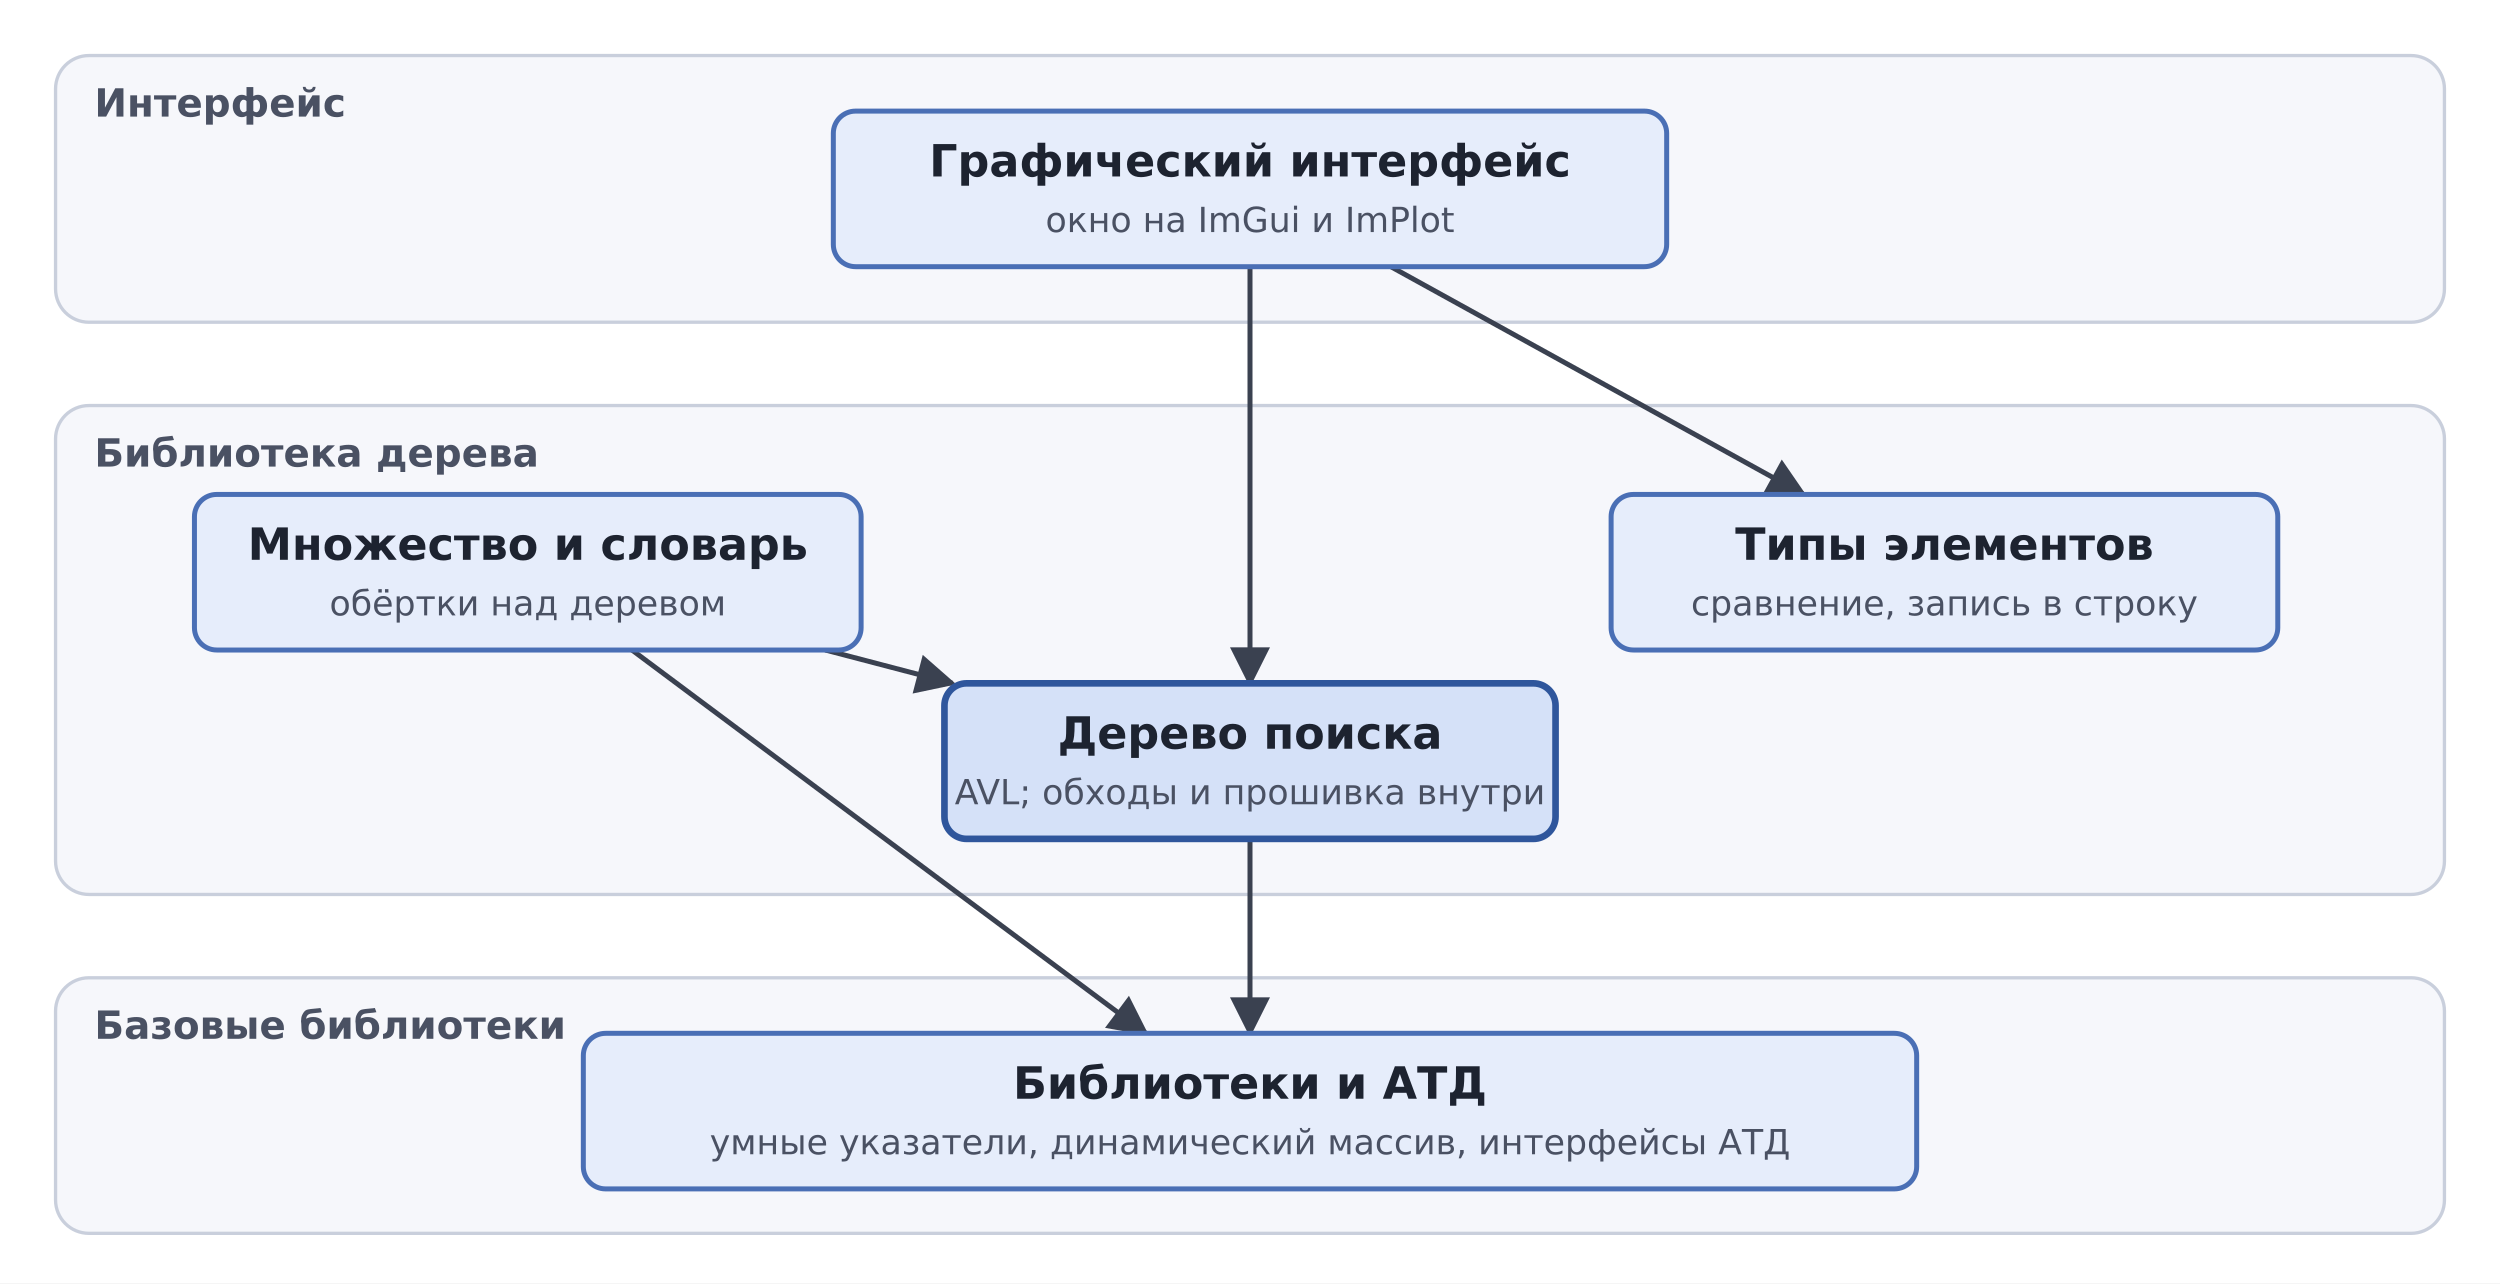
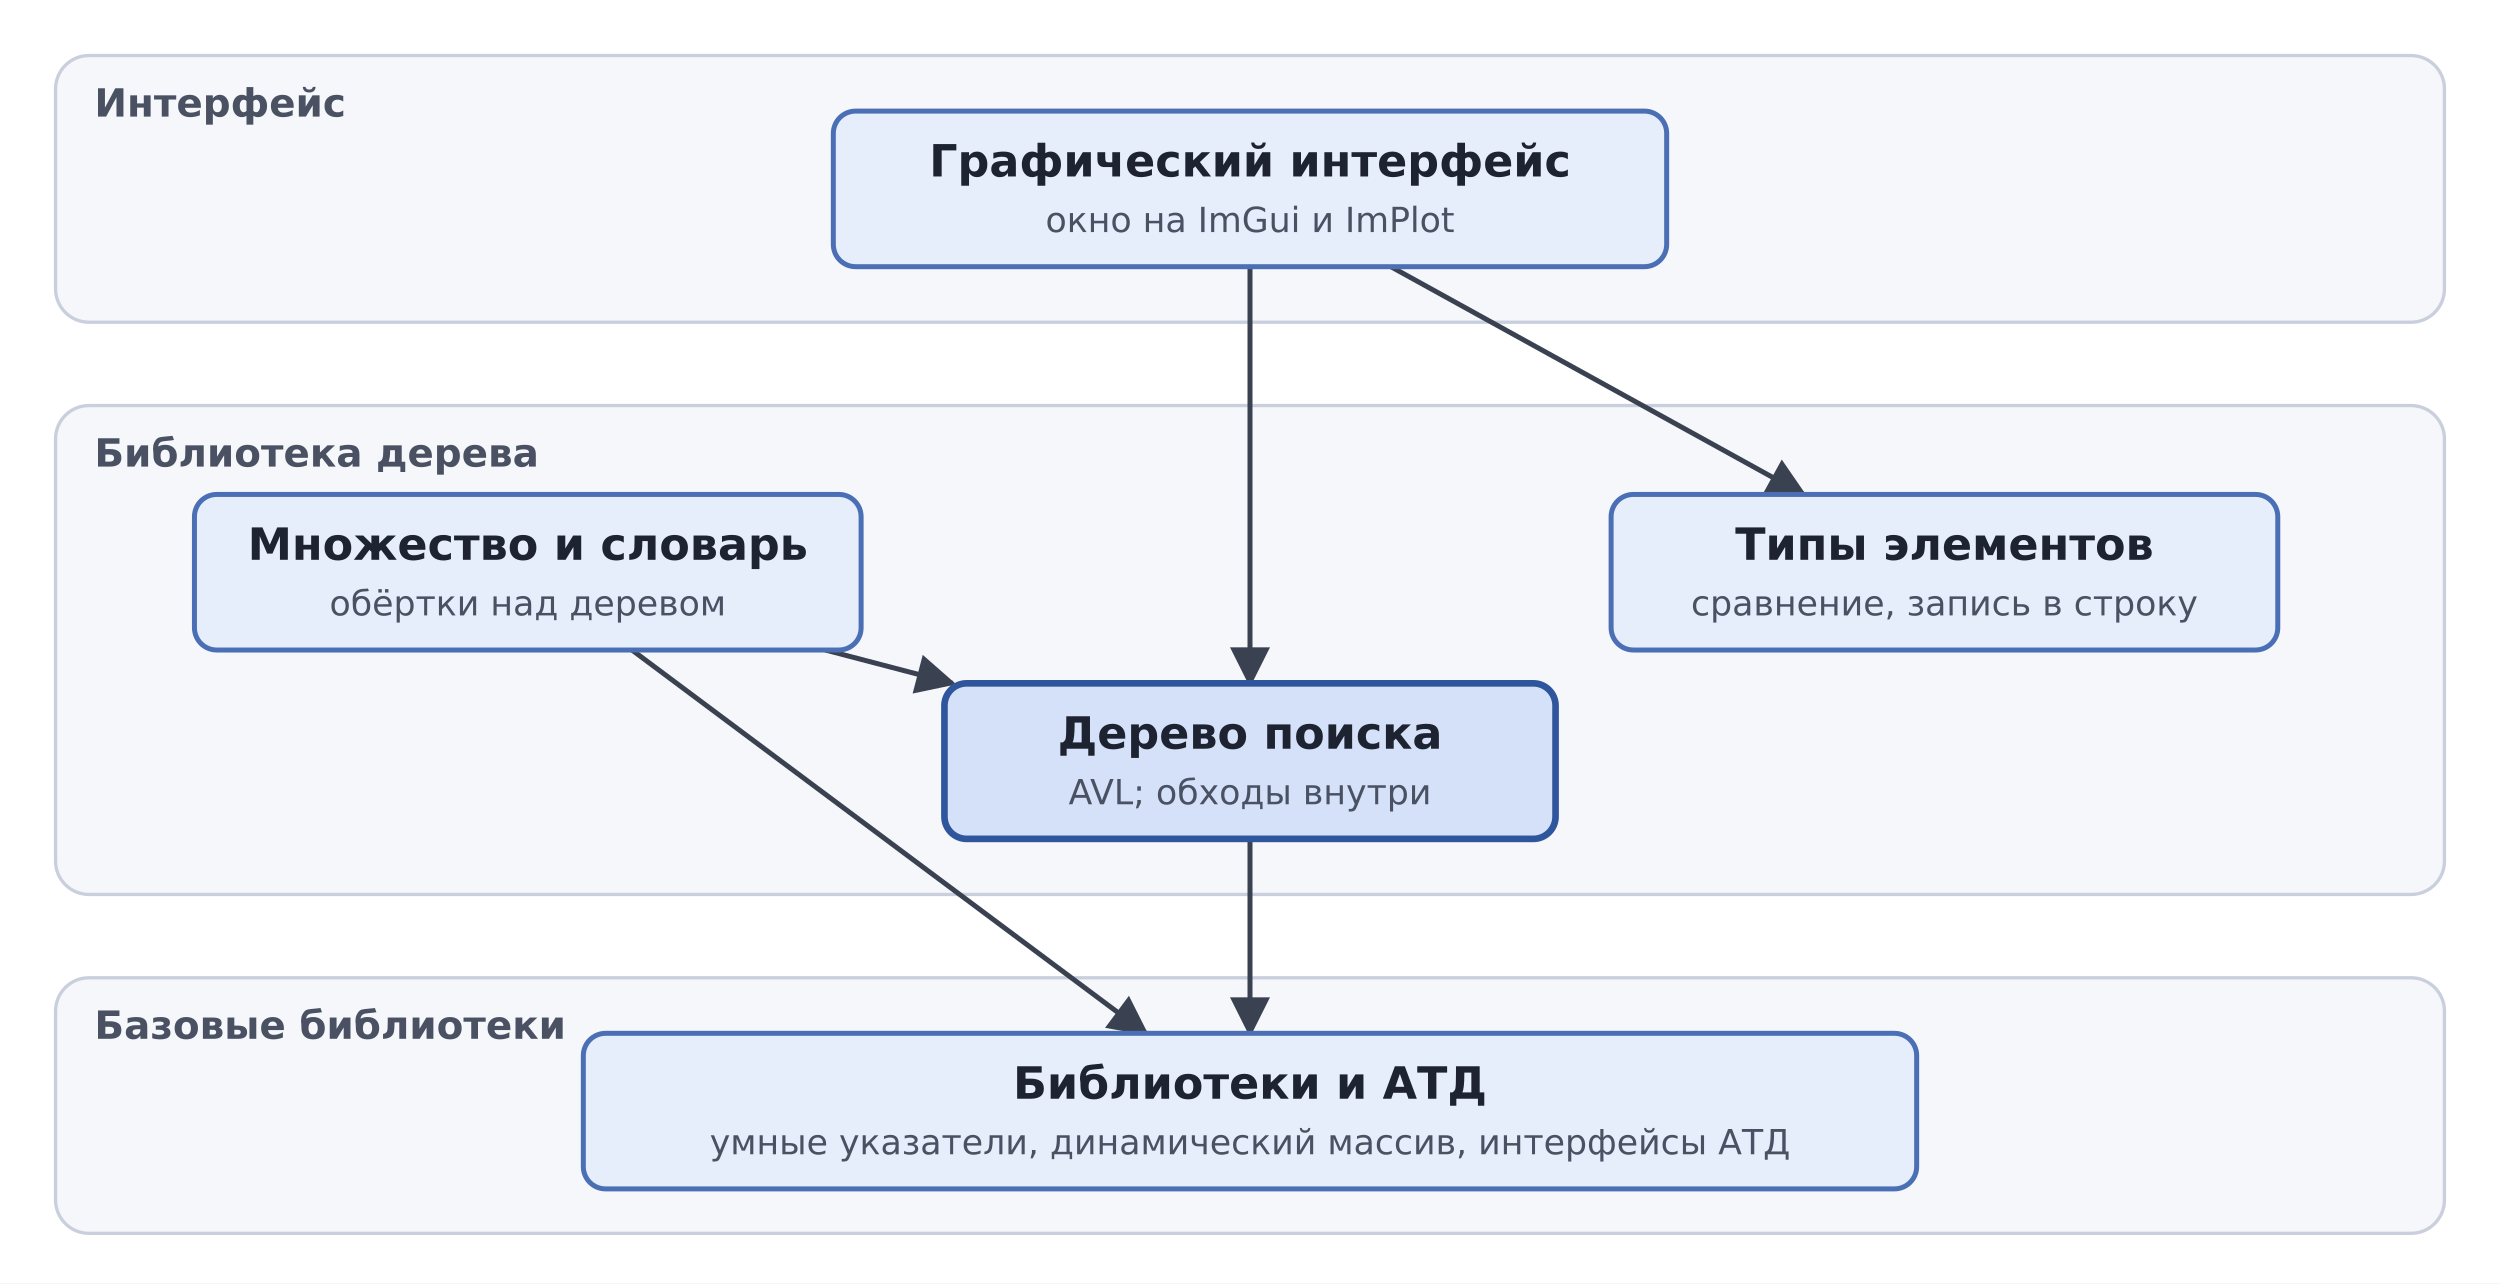
<svg xmlns="http://www.w3.org/2000/svg" width="900" height="462" viewBox="0 0 900 462">
  <defs>
    <marker id="arrow" viewBox="0 0 10 10" refX="9" refY="5" markerWidth="8" markerHeight="8" orient="auto-start-reverse">
      <path d="M0,0 L10,5 L0,10 z" fill="#3a4150" />
    </marker>
  </defs>
  <rect width="100%" height="100%" fill="#fff" />
  <rect x="20" y="20" width="860" height="96" rx="12" fill="#f6f7fb" stroke="#c9cfdc" stroke-width="1.2" />
  <text x="34" y="38" font-family="Segoe UI, DejaVu Sans, sans-serif" font-size="14" font-weight="600" fill="#4a5163" text-anchor="start" dominant-baseline="middle">Интерфейс</text>
  <rect x="20" y="146" width="860" height="176" rx="12" fill="#f6f7fb" stroke="#c9cfdc" stroke-width="1.2" />
  <text x="34" y="164" font-family="Segoe UI, DejaVu Sans, sans-serif" font-size="14" font-weight="600" fill="#4a5163" text-anchor="start" dominant-baseline="middle">Библиотека дерева</text>
  <rect x="20" y="352" width="860" height="92" rx="12" fill="#f6f7fb" stroke="#c9cfdc" stroke-width="1.2" />
  <text x="34" y="370" font-family="Segoe UI, DejaVu Sans, sans-serif" font-size="14" font-weight="600" fill="#4a5163" text-anchor="start" dominant-baseline="middle">Базовые библиотеки</text>
  <path d="M450,96 L450,246" fill="none" stroke="#3a4150" stroke-width="1.8" marker-end="url(#arrow)" />
  <path d="M500.7,96 L649.3,178" fill="none" stroke="#3a4150" stroke-width="1.8" marker-end="url(#arrow)" />
  <path d="M297.1,234 L342.9,246" fill="none" stroke="#3a4150" stroke-width="1.8" marker-end="url(#arrow)" />
  <path d="M227.5,234 L412.5,372" fill="none" stroke="#3a4150" stroke-width="1.8" marker-end="url(#arrow)" />
  <path d="M450,302 L450,372" fill="none" stroke="#3a4150" stroke-width="1.8" marker-end="url(#arrow)" />
  <rect x="300" y="40" width="300" height="56" rx="8" fill="#e6edfb" stroke="#4a6fb5" stroke-width="1.8" />
  <text x="450" y="59" font-family="Segoe UI, DejaVu Sans, sans-serif" font-size="16" font-weight="600" fill="#1d2330" text-anchor="middle" dominant-baseline="middle">Графический интерфейс</text>
  <text x="450" y="80" font-family="Segoe UI, DejaVu Sans, sans-serif" font-size="12.5" font-weight="400" fill="#4a5163" text-anchor="middle" dominant-baseline="middle">окно на ImGui и ImPlot</text>
  <rect x="70" y="178" width="240" height="56" rx="8" fill="#e6edfb" stroke="#4a6fb5" stroke-width="1.8" />
  <text x="190" y="197" font-family="Segoe UI, DejaVu Sans, sans-serif" font-size="16" font-weight="600" fill="#1d2330" text-anchor="middle" dominant-baseline="middle">Множество и словарь</text>
  <text x="190" y="218" font-family="Segoe UI, DejaVu Sans, sans-serif" font-size="12.5" font-weight="400" fill="#4a5163" text-anchor="middle" dominant-baseline="middle">обёртки над деревом</text>
  <rect x="340" y="246" width="220" height="56" rx="8" fill="#d5e1f8" stroke="#2f569c" stroke-width="2.4" />
  <text x="450" y="265" font-family="Segoe UI, DejaVu Sans, sans-serif" font-size="16" font-weight="600" fill="#1d2330" text-anchor="middle" dominant-baseline="middle">Дерево поиска</text>
-   <text x="450" y="286" font-family="Segoe UI, DejaVu Sans, sans-serif" font-size="12.5" font-weight="400" fill="#4a5163" text-anchor="middle" dominant-baseline="middle">AVL; обходы и прошивка внутри</text>
+   <text x="450" y="286" font-family="Segoe UI, DejaVu Sans, sans-serif" font-size="12.5" font-weight="400" fill="#4a5163" text-anchor="middle" dominant-baseline="middle">AVL; обходы внутри</text>
  <rect x="580" y="178" width="240" height="56" rx="8" fill="#e6edfb" stroke="#4a6fb5" stroke-width="1.8" />
  <text x="700" y="197" font-family="Segoe UI, DejaVu Sans, sans-serif" font-size="16" font-weight="600" fill="#1d2330" text-anchor="middle" dominant-baseline="middle">Типы элементов</text>
  <text x="700" y="218" font-family="Segoe UI, DejaVu Sans, sans-serif" font-size="12.5" font-weight="400" fill="#4a5163" text-anchor="middle" dominant-baseline="middle">сравнение, запись в строку</text>
  <rect x="210" y="372" width="480" height="56" rx="8" fill="#e6edfb" stroke="#4a6fb5" stroke-width="1.8" />
  <text x="450" y="391" font-family="Segoe UI, DejaVu Sans, sans-serif" font-size="16" font-weight="600" fill="#1d2330" text-anchor="middle" dominant-baseline="middle">Библиотеки и АТД</text>
  <text x="450" y="412" font-family="Segoe UI, DejaVu Sans, sans-serif" font-size="12.5" font-weight="400" fill="#4a5163" text-anchor="middle" dominant-baseline="middle">умные указатели, динамический массив, интерфейсы АТД</text>
</svg>
